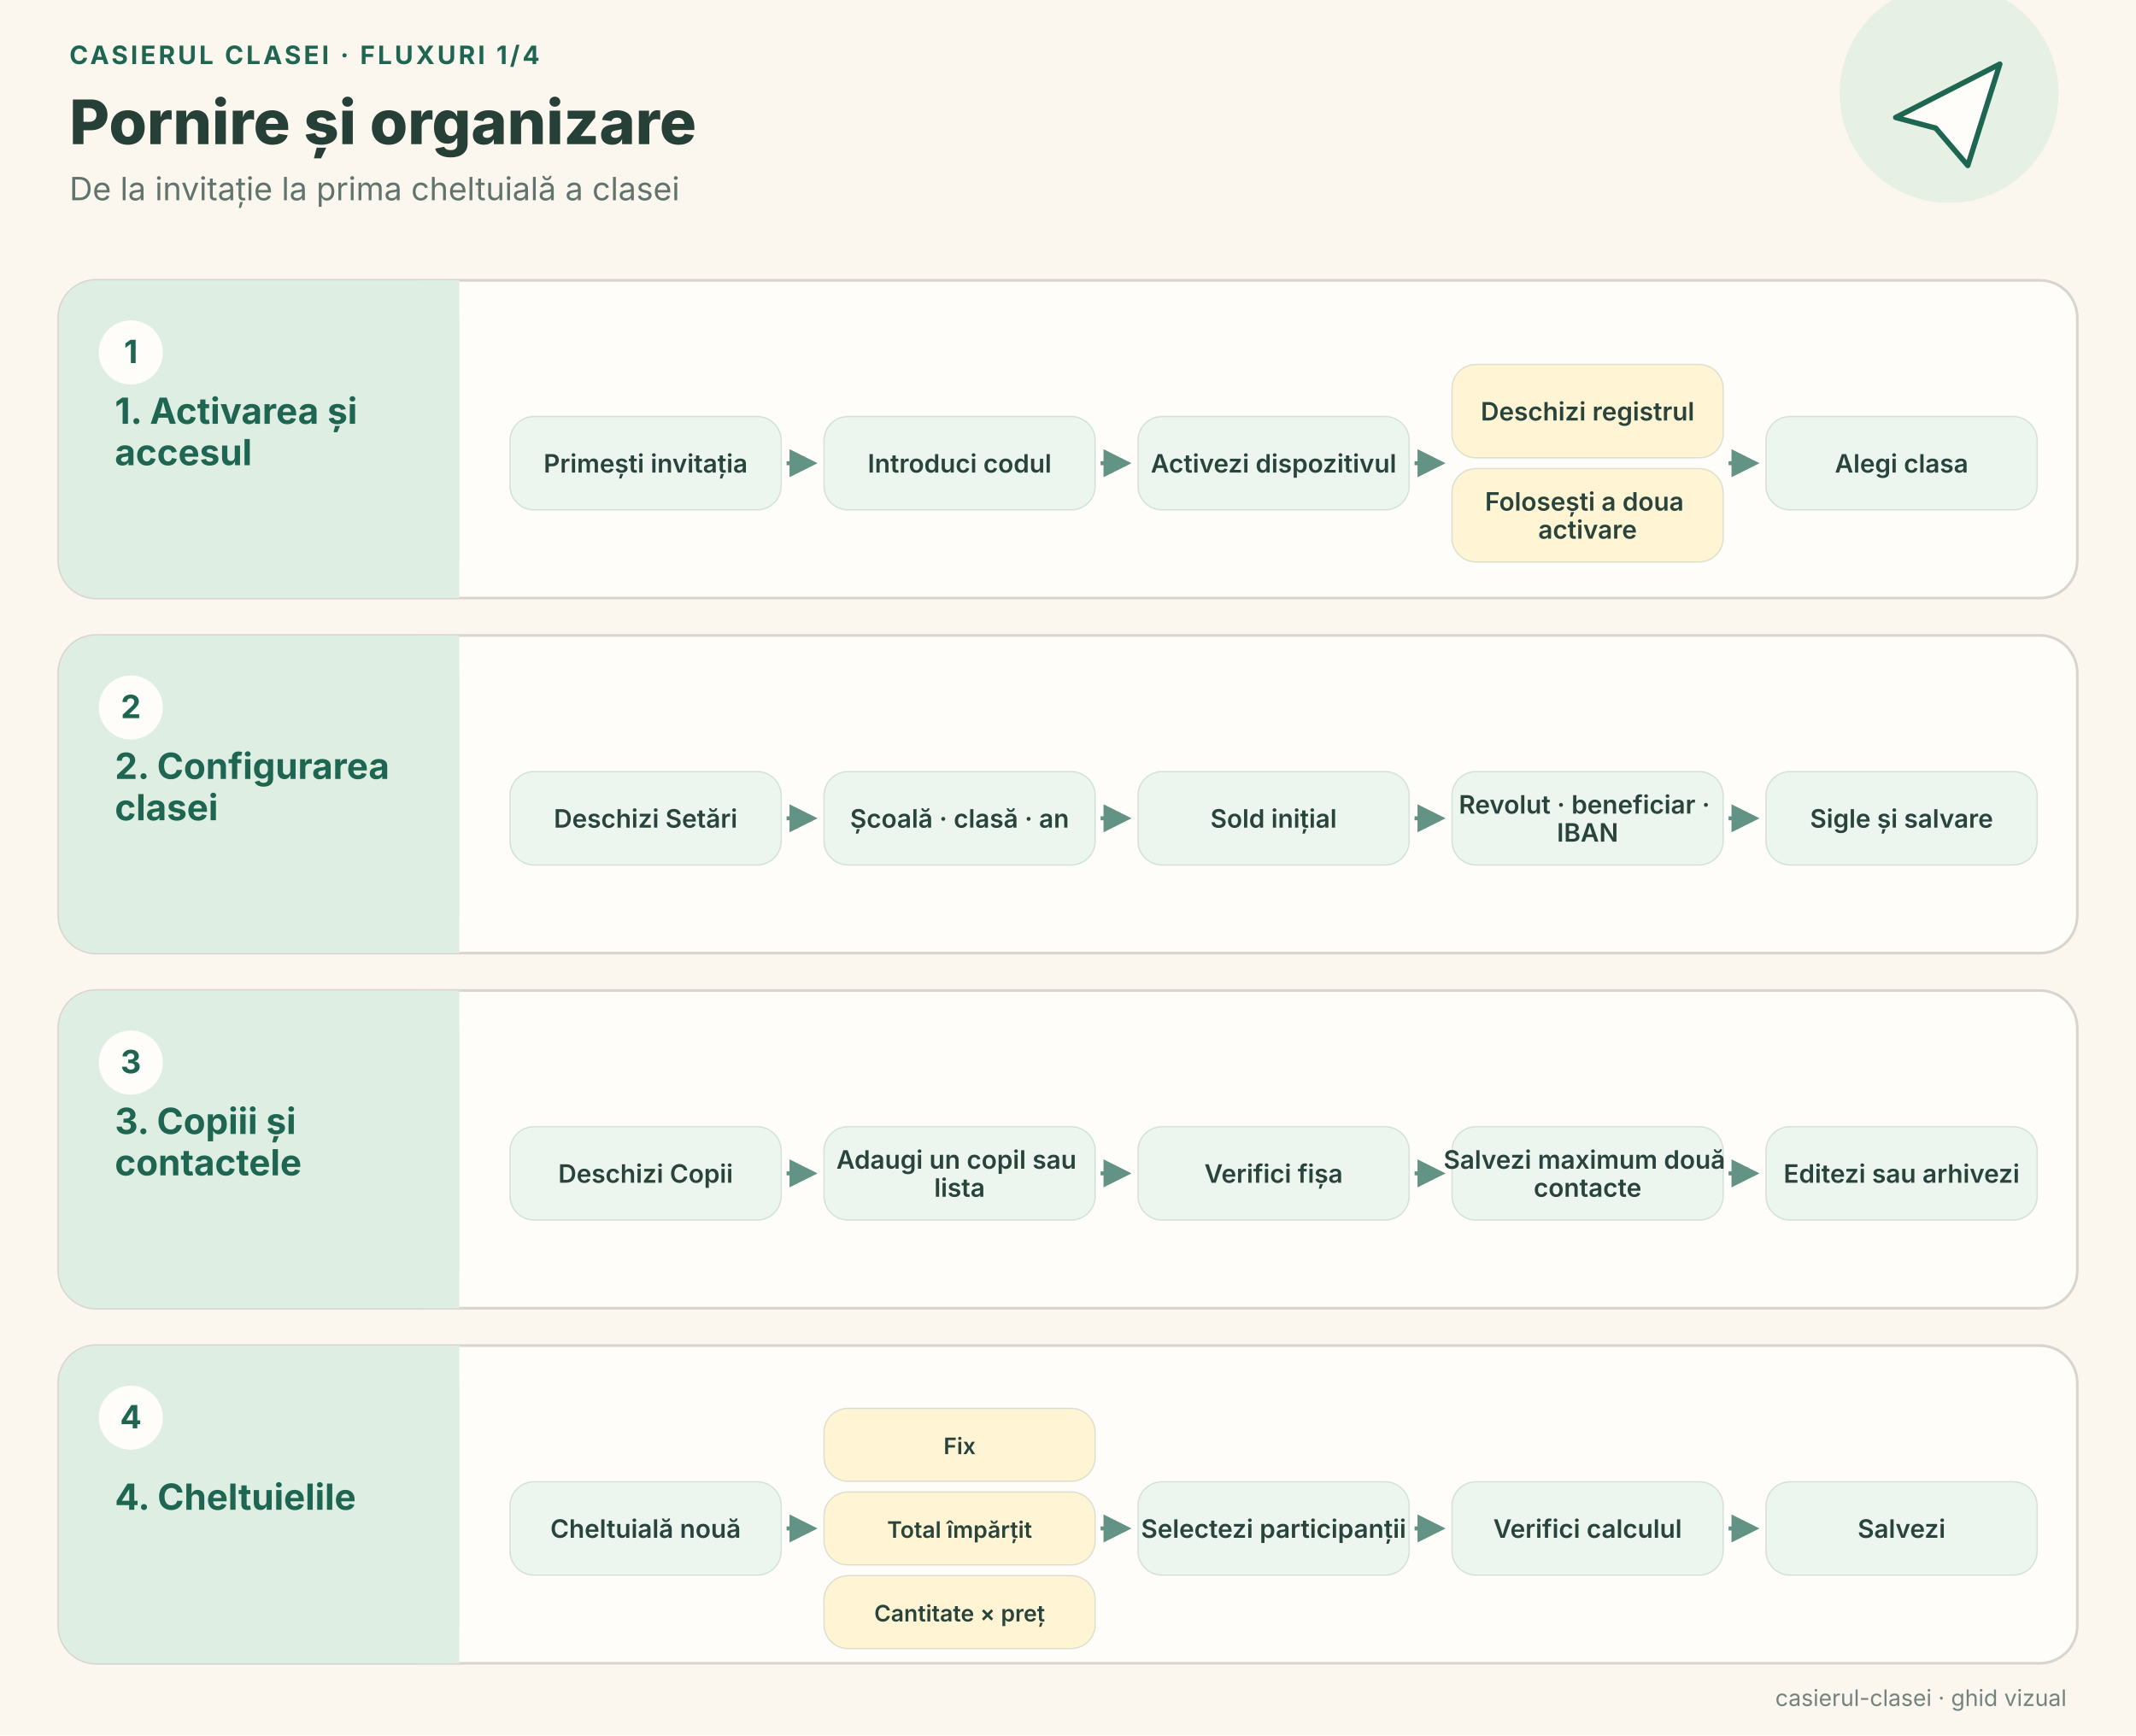
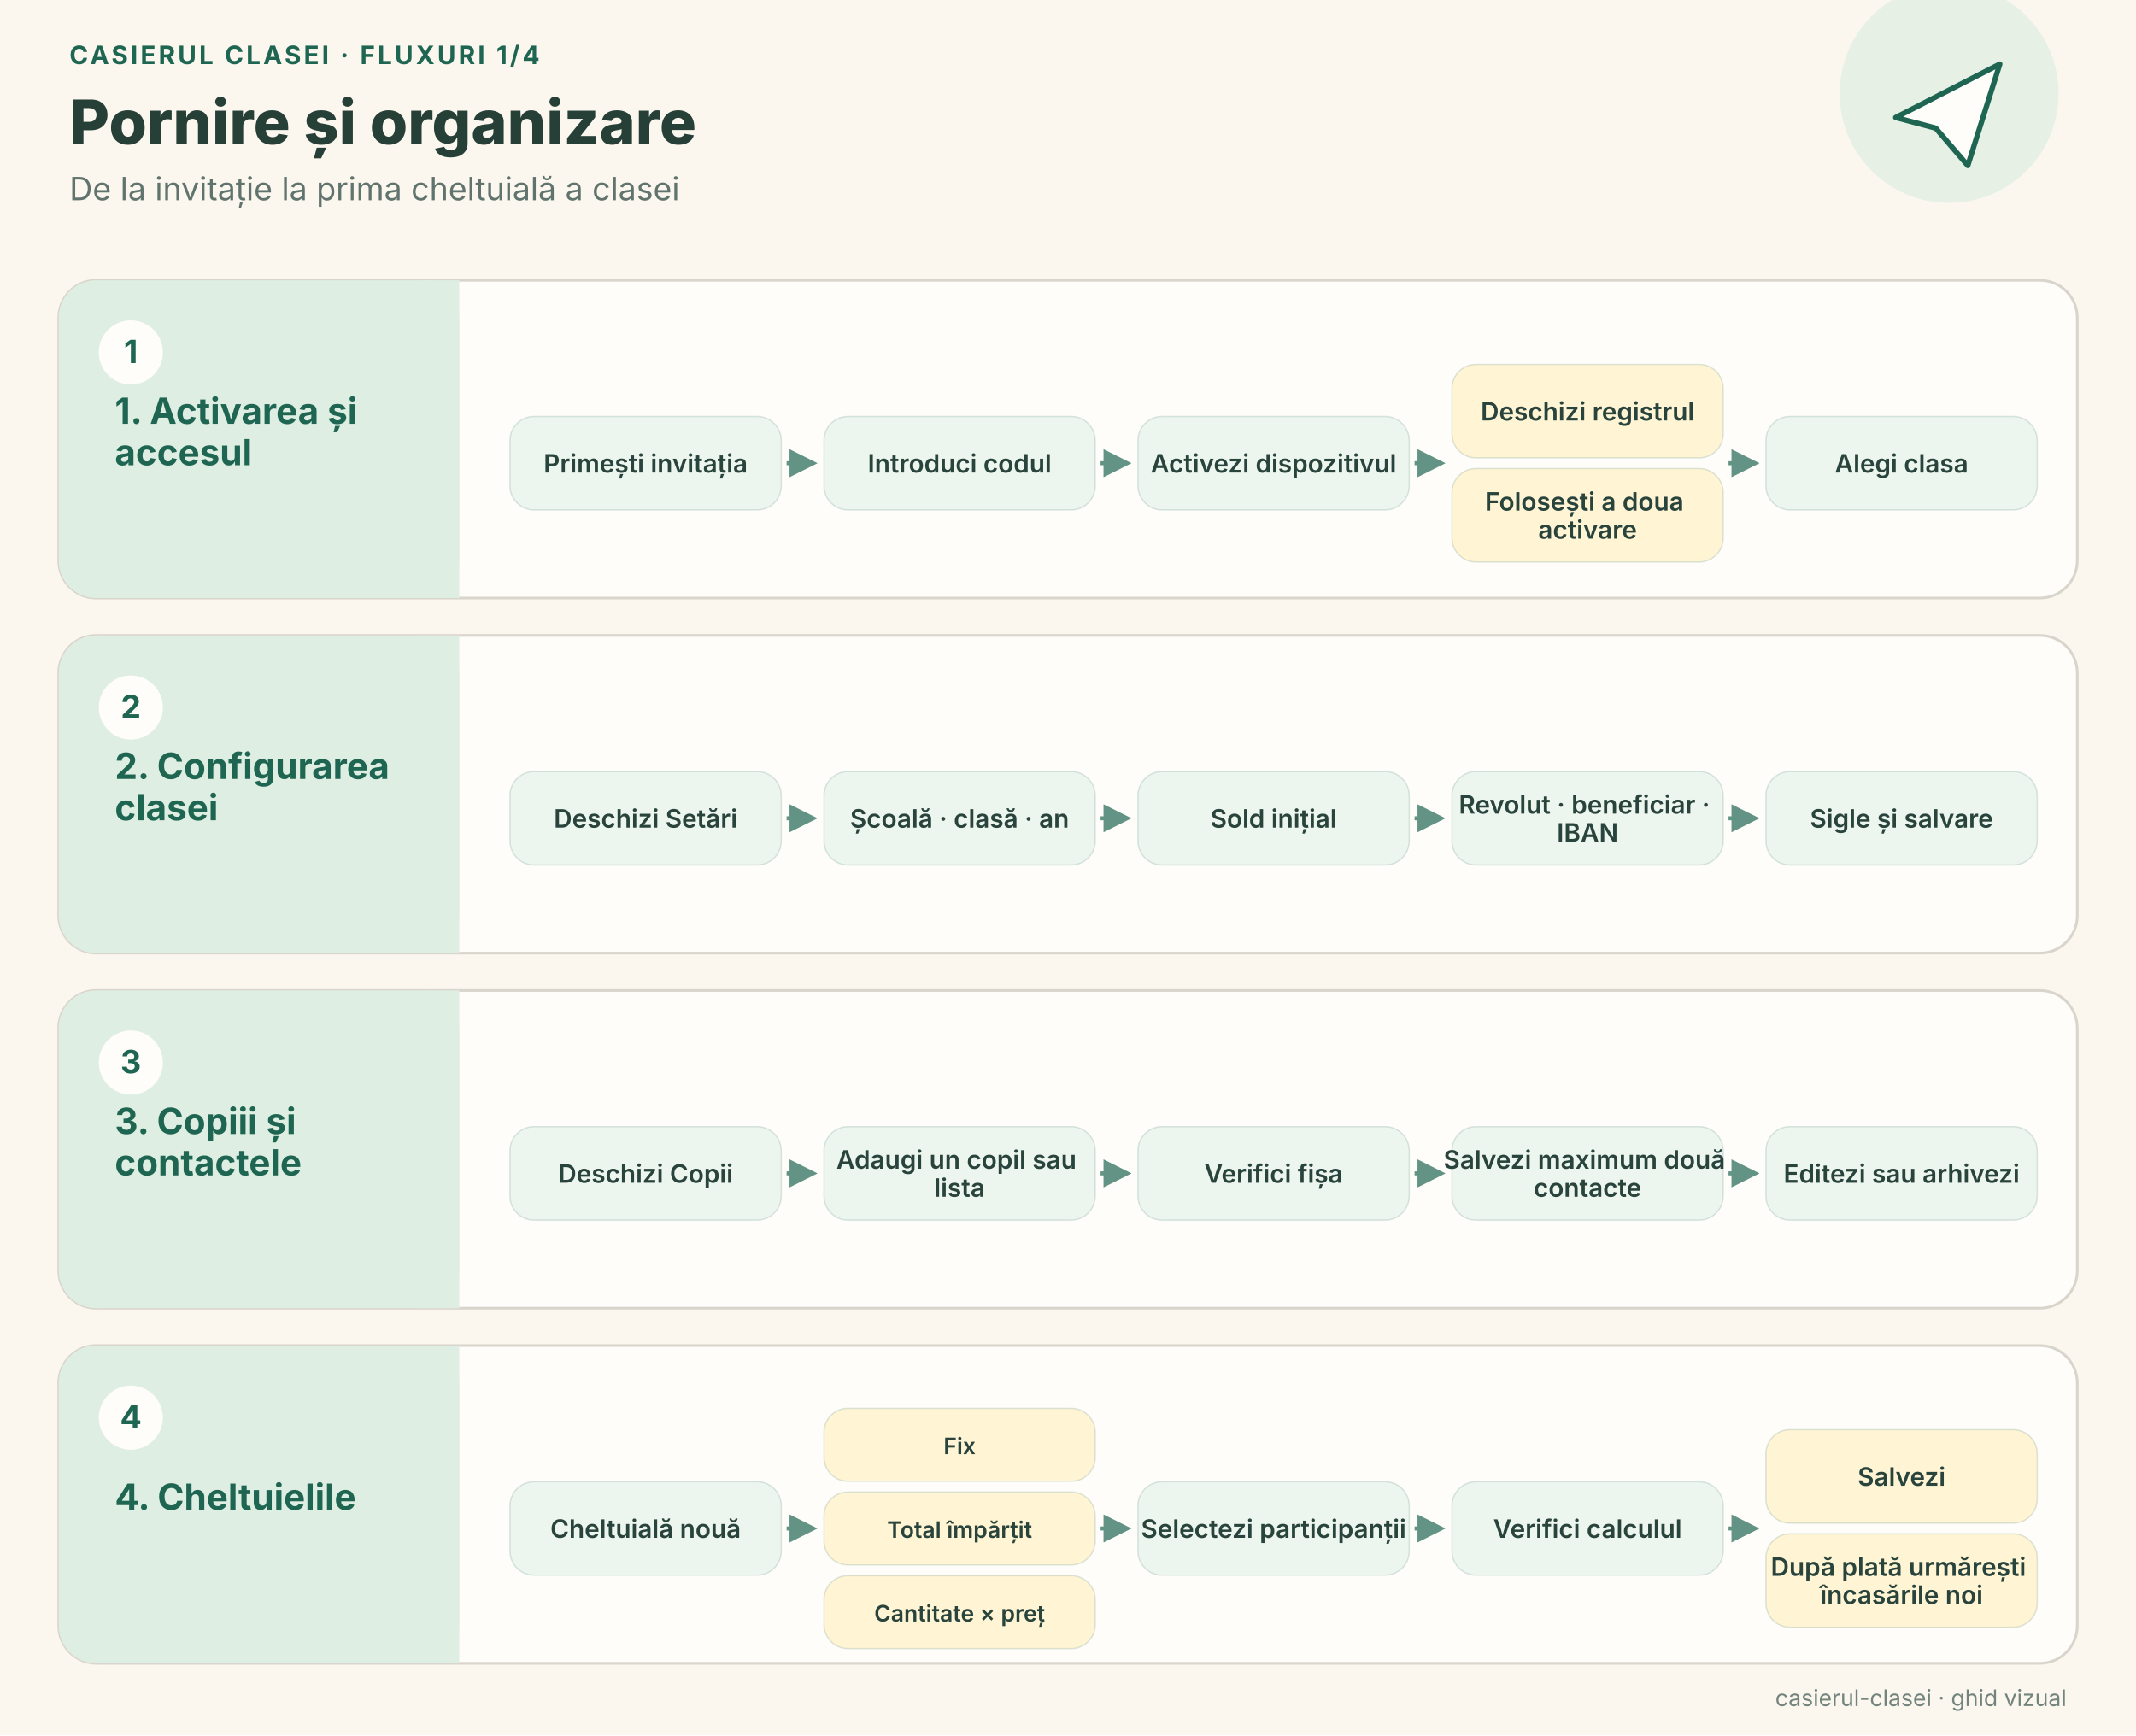
<svg xmlns="http://www.w3.org/2000/svg" width="1600" height="1300" viewBox="0 0 1600 1300" role="img" aria-labelledby="title desc">
  <defs>
    <marker id="arrow" viewBox="0 0 10 10" refX="8" refY="5" markerWidth="7" markerHeight="7" orient="auto-start-reverse">
      <path d="M 0 0 L 10 5 L 0 10 z" fill="#1f6652" />
    </marker>
  </defs>
  <rect width="1600" height="1300" fill="#fbf7ef" />
  <circle cx="1460" cy="70" r="82" fill="#dfeee2" opacity=".75" />
  <path d="M1420 88 L1498 48 L1474 124 L1450 96 Z" fill="#fffdfa" stroke="#1f6652" stroke-width="4" stroke-linejoin="round" />
  <text x="52" y="48" font-family="system-ui, -apple-system, sans-serif" font-size="19" font-weight="700" letter-spacing="2" fill="#1f6652">CASIERUL CLASEI · FLUXURI 1/4</text>
  <text x="52" y="108" font-family="system-ui, -apple-system, sans-serif" font-size="46" font-weight="760" fill="#263f37">Pornire și organizare</text>
  <text x="52" y="150" font-family="system-ui, -apple-system, sans-serif" font-size="24" fill="#60736c">De la invitație la prima cheltuială a clasei</text>
  <g font-family="system-ui, -apple-system, BlinkMacSystemFont, 'Segoe UI', sans-serif">
    <g>
      <rect x="44" y="210" width="1512" height="238" rx="28" fill="#fffdfa" stroke="#d9d5cc" stroke-width="2" />
      <rect x="44" y="210" width="300" height="238" rx="28" fill="#dfeee2" />
      <rect x="316" y="210" width="28" height="238" fill="#dfeee2" />
      <circle cx="98" cy="264" r="24" fill="#fffdfa" />
      <text x="98" y="272" text-anchor="middle" font-size="24" font-weight="700" fill="#1f6652">1</text>
      <text x="86" y="317.5" text-anchor="start" font-size="27" font-weight="700" fill="#1f6652">
        <tspan x="86" dy="0">1. Activarea și</tspan>
        <tspan x="86" dy="31">accesul</tspan>
      </text>
      <path d="M 589.2 347 L 608.2 347" stroke="#1f6652" stroke-width="3" fill="none" marker-end="url(#arrow)" opacity=".7" />
      <path d="M 824.4 347 L 843.4 347" stroke="#1f6652" stroke-width="3" fill="none" marker-end="url(#arrow)" opacity=".7" />
      <path d="M 1059.6 347 L 1078.6 347" stroke="#1f6652" stroke-width="3" fill="none" marker-end="url(#arrow)" opacity=".7" />
      <path d="M 1294.8 347 L 1313.8 347" stroke="#1f6652" stroke-width="3" fill="none" marker-end="url(#arrow)" opacity=".7" />
      <rect x="382" y="312" width="203.2" height="70" rx="18" fill="#edf5ef" stroke="#1f6652" stroke-opacity=".16" />
      <text x="483.6" y="354" text-anchor="middle" font-size="19" font-weight="600" fill="#29443c">
        <tspan x="483.6" dy="0">Primești invitația</tspan>
      </text>
      <rect x="617.2" y="312" width="203.2" height="70" rx="18" fill="#edf5ef" stroke="#1f6652" stroke-opacity=".16" />
      <text x="718.8" y="354" text-anchor="middle" font-size="19" font-weight="600" fill="#29443c">
        <tspan x="718.8" dy="0">Introduci codul</tspan>
      </text>
      <rect x="852.4" y="312" width="203.2" height="70" rx="18" fill="#edf5ef" stroke="#1f6652" stroke-opacity=".16" />
      <text x="954" y="354" text-anchor="middle" font-size="19" font-weight="600" fill="#29443c">
        <tspan x="954" dy="0">Activezi dispozitivul</tspan>
      </text>
      <rect x="1087.6" y="273" width="203.2" height="70" rx="18" fill="#fff4d4" stroke="#1f6652" stroke-opacity=".16" />
      <text x="1189.2" y="315" text-anchor="middle" font-size="19" font-weight="600" fill="#29443c">
        <tspan x="1189.2" dy="0">Deschizi registrul</tspan>
      </text>
      <rect x="1087.6" y="351" width="203.2" height="70" rx="18" fill="#fff4d4" stroke="#1f6652" stroke-opacity=".16" />
      <text x="1189.2" y="382.5" text-anchor="middle" font-size="19" font-weight="600" fill="#29443c">
        <tspan x="1189.2" dy="0">Folosești a doua</tspan>
        <tspan x="1189.2" dy="21">activare</tspan>
      </text>
      <rect x="1322.8" y="312" width="203.2" height="70" rx="18" fill="#edf5ef" stroke="#1f6652" stroke-opacity=".16" />
      <text x="1424.4" y="354" text-anchor="middle" font-size="19" font-weight="600" fill="#29443c">
        <tspan x="1424.4" dy="0">Alegi clasa</tspan>
      </text>
    </g>
    <g>
      <rect x="44" y="476" width="1512" height="238" rx="28" fill="#fffdfa" stroke="#d9d5cc" stroke-width="2" />
      <rect x="44" y="476" width="300" height="238" rx="28" fill="#dfeee2" />
      <rect x="316" y="476" width="28" height="238" fill="#dfeee2" />
      <circle cx="98" cy="530" r="24" fill="#fffdfa" />
      <text x="98" y="538" text-anchor="middle" font-size="24" font-weight="700" fill="#1f6652">2</text>
      <text x="86" y="583.5" text-anchor="start" font-size="27" font-weight="700" fill="#1f6652">
        <tspan x="86" dy="0">2. Configurarea</tspan>
        <tspan x="86" dy="31">clasei</tspan>
      </text>
      <path d="M 589.2 613 L 608.2 613" stroke="#1f6652" stroke-width="3" fill="none" marker-end="url(#arrow)" opacity=".7" />
      <path d="M 824.4 613 L 843.4 613" stroke="#1f6652" stroke-width="3" fill="none" marker-end="url(#arrow)" opacity=".7" />
      <path d="M 1059.6 613 L 1078.6 613" stroke="#1f6652" stroke-width="3" fill="none" marker-end="url(#arrow)" opacity=".7" />
      <path d="M 1294.8 613 L 1313.8 613" stroke="#1f6652" stroke-width="3" fill="none" marker-end="url(#arrow)" opacity=".7" />
      <rect x="382" y="578" width="203.2" height="70" rx="18" fill="#edf5ef" stroke="#1f6652" stroke-opacity=".16" />
      <text x="483.6" y="620" text-anchor="middle" font-size="19" font-weight="600" fill="#29443c">
        <tspan x="483.6" dy="0">Deschizi Setări</tspan>
      </text>
      <rect x="617.2" y="578" width="203.2" height="70" rx="18" fill="#edf5ef" stroke="#1f6652" stroke-opacity=".16" />
      <text x="718.8" y="620" text-anchor="middle" font-size="19" font-weight="600" fill="#29443c">
        <tspan x="718.8" dy="0">Școală · clasă · an</tspan>
      </text>
      <rect x="852.4" y="578" width="203.2" height="70" rx="18" fill="#edf5ef" stroke="#1f6652" stroke-opacity=".16" />
      <text x="954" y="620" text-anchor="middle" font-size="19" font-weight="600" fill="#29443c">
        <tspan x="954" dy="0">Sold inițial</tspan>
      </text>
      <rect x="1087.6" y="578" width="203.2" height="70" rx="18" fill="#edf5ef" stroke="#1f6652" stroke-opacity=".16" />
      <text x="1189.2" y="609.5" text-anchor="middle" font-size="19" font-weight="600" fill="#29443c">
        <tspan x="1189.2" dy="0">Revolut · beneficiar ·</tspan>
        <tspan x="1189.2" dy="21">IBAN</tspan>
      </text>
      <rect x="1322.8" y="578" width="203.2" height="70" rx="18" fill="#edf5ef" stroke="#1f6652" stroke-opacity=".16" />
      <text x="1424.4" y="620" text-anchor="middle" font-size="19" font-weight="600" fill="#29443c">
        <tspan x="1424.4" dy="0">Sigle și salvare</tspan>
      </text>
    </g>
    <g>
      <rect x="44" y="742" width="1512" height="238" rx="28" fill="#fffdfa" stroke="#d9d5cc" stroke-width="2" />
      <rect x="44" y="742" width="300" height="238" rx="28" fill="#dfeee2" />
      <rect x="316" y="742" width="28" height="238" fill="#dfeee2" />
      <circle cx="98" cy="796" r="24" fill="#fffdfa" />
      <text x="98" y="804" text-anchor="middle" font-size="24" font-weight="700" fill="#1f6652">3</text>
      <text x="86" y="849.5" text-anchor="start" font-size="27" font-weight="700" fill="#1f6652">
        <tspan x="86" dy="0">3. Copiii și</tspan>
        <tspan x="86" dy="31">contactele</tspan>
      </text>
      <path d="M 589.2 879 L 608.2 879" stroke="#1f6652" stroke-width="3" fill="none" marker-end="url(#arrow)" opacity=".7" />
      <path d="M 824.4 879 L 843.4 879" stroke="#1f6652" stroke-width="3" fill="none" marker-end="url(#arrow)" opacity=".7" />
      <path d="M 1059.6 879 L 1078.6 879" stroke="#1f6652" stroke-width="3" fill="none" marker-end="url(#arrow)" opacity=".7" />
      <path d="M 1294.8 879 L 1313.8 879" stroke="#1f6652" stroke-width="3" fill="none" marker-end="url(#arrow)" opacity=".7" />
      <rect x="382" y="844" width="203.2" height="70" rx="18" fill="#edf5ef" stroke="#1f6652" stroke-opacity=".16" />
      <text x="483.6" y="886" text-anchor="middle" font-size="19" font-weight="600" fill="#29443c">
        <tspan x="483.6" dy="0">Deschizi Copii</tspan>
      </text>
      <rect x="617.2" y="844" width="203.2" height="70" rx="18" fill="#edf5ef" stroke="#1f6652" stroke-opacity=".16" />
      <text x="718.8" y="875.5" text-anchor="middle" font-size="19" font-weight="600" fill="#29443c">
        <tspan x="718.8" dy="0">Adaugi un copil sau</tspan>
        <tspan x="718.8" dy="21">lista</tspan>
      </text>
      <rect x="852.4" y="844" width="203.2" height="70" rx="18" fill="#edf5ef" stroke="#1f6652" stroke-opacity=".16" />
      <text x="954" y="886" text-anchor="middle" font-size="19" font-weight="600" fill="#29443c">
        <tspan x="954" dy="0">Verifici fișa</tspan>
      </text>
      <rect x="1087.6" y="844" width="203.2" height="70" rx="18" fill="#edf5ef" stroke="#1f6652" stroke-opacity=".16" />
      <text x="1189.2" y="875.5" text-anchor="middle" font-size="19" font-weight="600" fill="#29443c">
        <tspan x="1189.2" dy="0">Salvezi maximum două</tspan>
        <tspan x="1189.2" dy="21">contacte</tspan>
      </text>
      <rect x="1322.8" y="844" width="203.2" height="70" rx="18" fill="#edf5ef" stroke="#1f6652" stroke-opacity=".16" />
      <text x="1424.4" y="886" text-anchor="middle" font-size="19" font-weight="600" fill="#29443c">
        <tspan x="1424.4" dy="0">Editezi sau arhivezi</tspan>
      </text>
    </g>
    <g>
      <rect x="44" y="1008" width="1512" height="238" rx="28" fill="#fffdfa" stroke="#d9d5cc" stroke-width="2" />
      <rect x="44" y="1008" width="300" height="238" rx="28" fill="#dfeee2" />
      <rect x="316" y="1008" width="28" height="238" fill="#dfeee2" />
      <circle cx="98" cy="1062" r="24" fill="#fffdfa" />
      <text x="98" y="1070" text-anchor="middle" font-size="24" font-weight="700" fill="#1f6652">4</text>
      <text x="86" y="1131" text-anchor="start" font-size="27" font-weight="700" fill="#1f6652">
        <tspan x="86" dy="0">4. Cheltuielile</tspan>
      </text>
      <path d="M 589.2 1145 L 608.2 1145" stroke="#1f6652" stroke-width="3" fill="none" marker-end="url(#arrow)" opacity=".7" />
      <path d="M 824.4 1145 L 843.4 1145" stroke="#1f6652" stroke-width="3" fill="none" marker-end="url(#arrow)" opacity=".7" />
      <path d="M 1059.6 1145 L 1078.6 1145" stroke="#1f6652" stroke-width="3" fill="none" marker-end="url(#arrow)" opacity=".7" />
      <path d="M 1294.8 1145 L 1313.8 1145" stroke="#1f6652" stroke-width="3" fill="none" marker-end="url(#arrow)" opacity=".7" />
      <rect x="382" y="1110" width="203.2" height="70" rx="18" fill="#edf5ef" stroke="#1f6652" stroke-opacity=".16" />
      <text x="483.6" y="1152" text-anchor="middle" font-size="19" font-weight="600" fill="#29443c">
        <tspan x="483.6" dy="0">Cheltuială nouă</tspan>
      </text>
      <rect x="617.2" y="1055" width="203.2" height="54.667" rx="18" fill="#fff4d4" stroke="#1f6652" stroke-opacity=".16" />
      <text x="718.8" y="1089.333" text-anchor="middle" font-size="17" font-weight="600" fill="#29443c">
        <tspan x="718.8" dy="0">Fix</tspan>
      </text>
      <rect x="617.2" y="1117.667" width="203.2" height="54.667" rx="18" fill="#fff4d4" stroke="#1f6652" stroke-opacity=".16" />
      <text x="718.8" y="1152" text-anchor="middle" font-size="17" font-weight="600" fill="#29443c">
        <tspan x="718.8" dy="0">Total împărțit</tspan>
      </text>
      <rect x="617.2" y="1180.333" width="203.2" height="54.667" rx="18" fill="#fff4d4" stroke="#1f6652" stroke-opacity=".16" />
      <text x="718.8" y="1214.667" text-anchor="middle" font-size="17" font-weight="600" fill="#29443c">
        <tspan x="718.8" dy="0">Cantitate × preț</tspan>
      </text>
      <rect x="852.4" y="1110" width="203.2" height="70" rx="18" fill="#edf5ef" stroke="#1f6652" stroke-opacity=".16" />
      <text x="954" y="1152" text-anchor="middle" font-size="19" font-weight="600" fill="#29443c">
        <tspan x="954" dy="0">Selectezi participanții</tspan>
      </text>
      <rect x="1087.6" y="1110" width="203.2" height="70" rx="18" fill="#edf5ef" stroke="#1f6652" stroke-opacity=".16" />
      <text x="1189.2" y="1152" text-anchor="middle" font-size="19" font-weight="600" fill="#29443c">
        <tspan x="1189.2" dy="0">Verifici calculul</tspan>
      </text>
-       <rect x="1322.8" y="1110" width="203.2" height="70" rx="18" fill="#edf5ef" stroke="#1f6652" stroke-opacity=".16" />
-       <text x="1424.4" y="1152" text-anchor="middle" font-size="19" font-weight="600" fill="#29443c">
+       <rect x="1322.8" y="1071" width="203.2" height="70" rx="18" fill="#fff4d4" stroke="#1f6652" stroke-opacity=".16" />
+       <text x="1424.4" y="1113" text-anchor="middle" font-size="19" font-weight="600" fill="#29443c">
        <tspan x="1424.4" dy="0">Salvezi</tspan>
+       </text>
+       <rect x="1322.8" y="1149" width="203.2" height="70" rx="18" fill="#fff4d4" stroke="#1f6652" stroke-opacity=".16" />
+       <text x="1424.4" y="1180.5" text-anchor="middle" font-size="19" font-weight="600" fill="#29443c">
+         <tspan x="1424.4" dy="0">După plată urmărești</tspan>
+         <tspan x="1424.4" dy="21">încasările noi</tspan>
      </text>
    </g>
  </g>
  <text x="1548" y="1278" text-anchor="end" font-family="system-ui, -apple-system, sans-serif" font-size="17" fill="#73837d">casierul-clasei · ghid vizual</text>
</svg>
